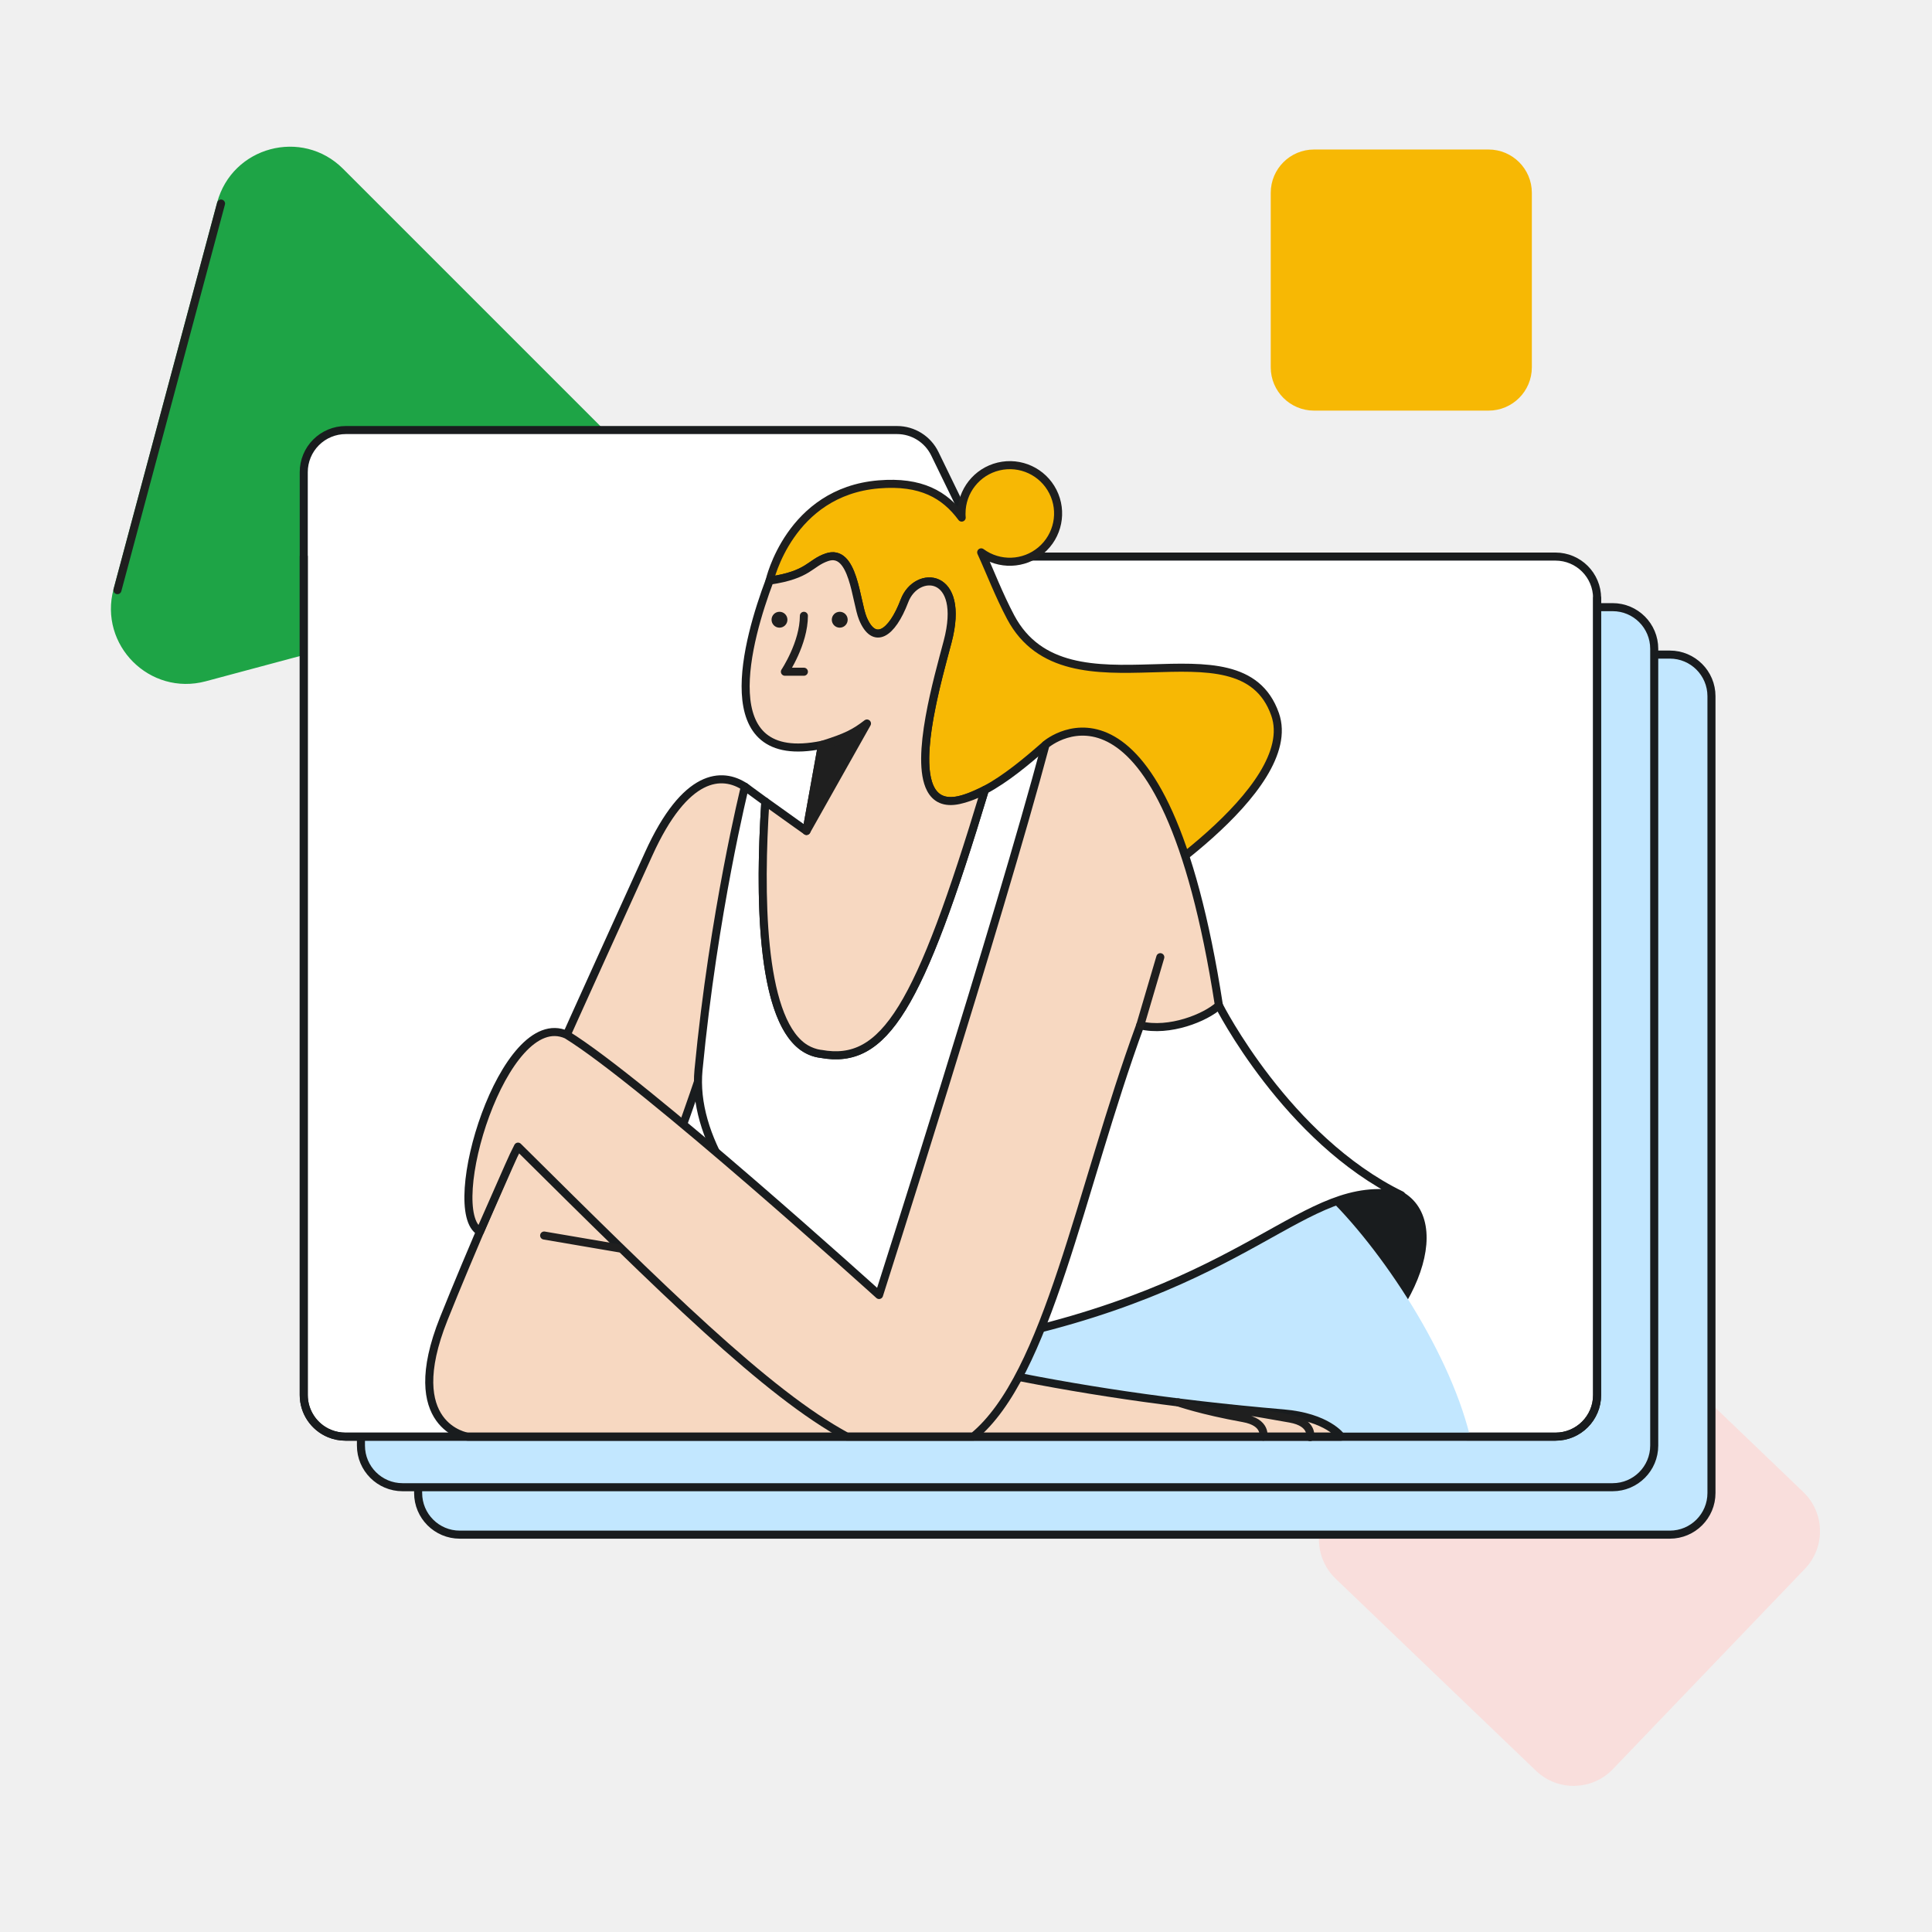
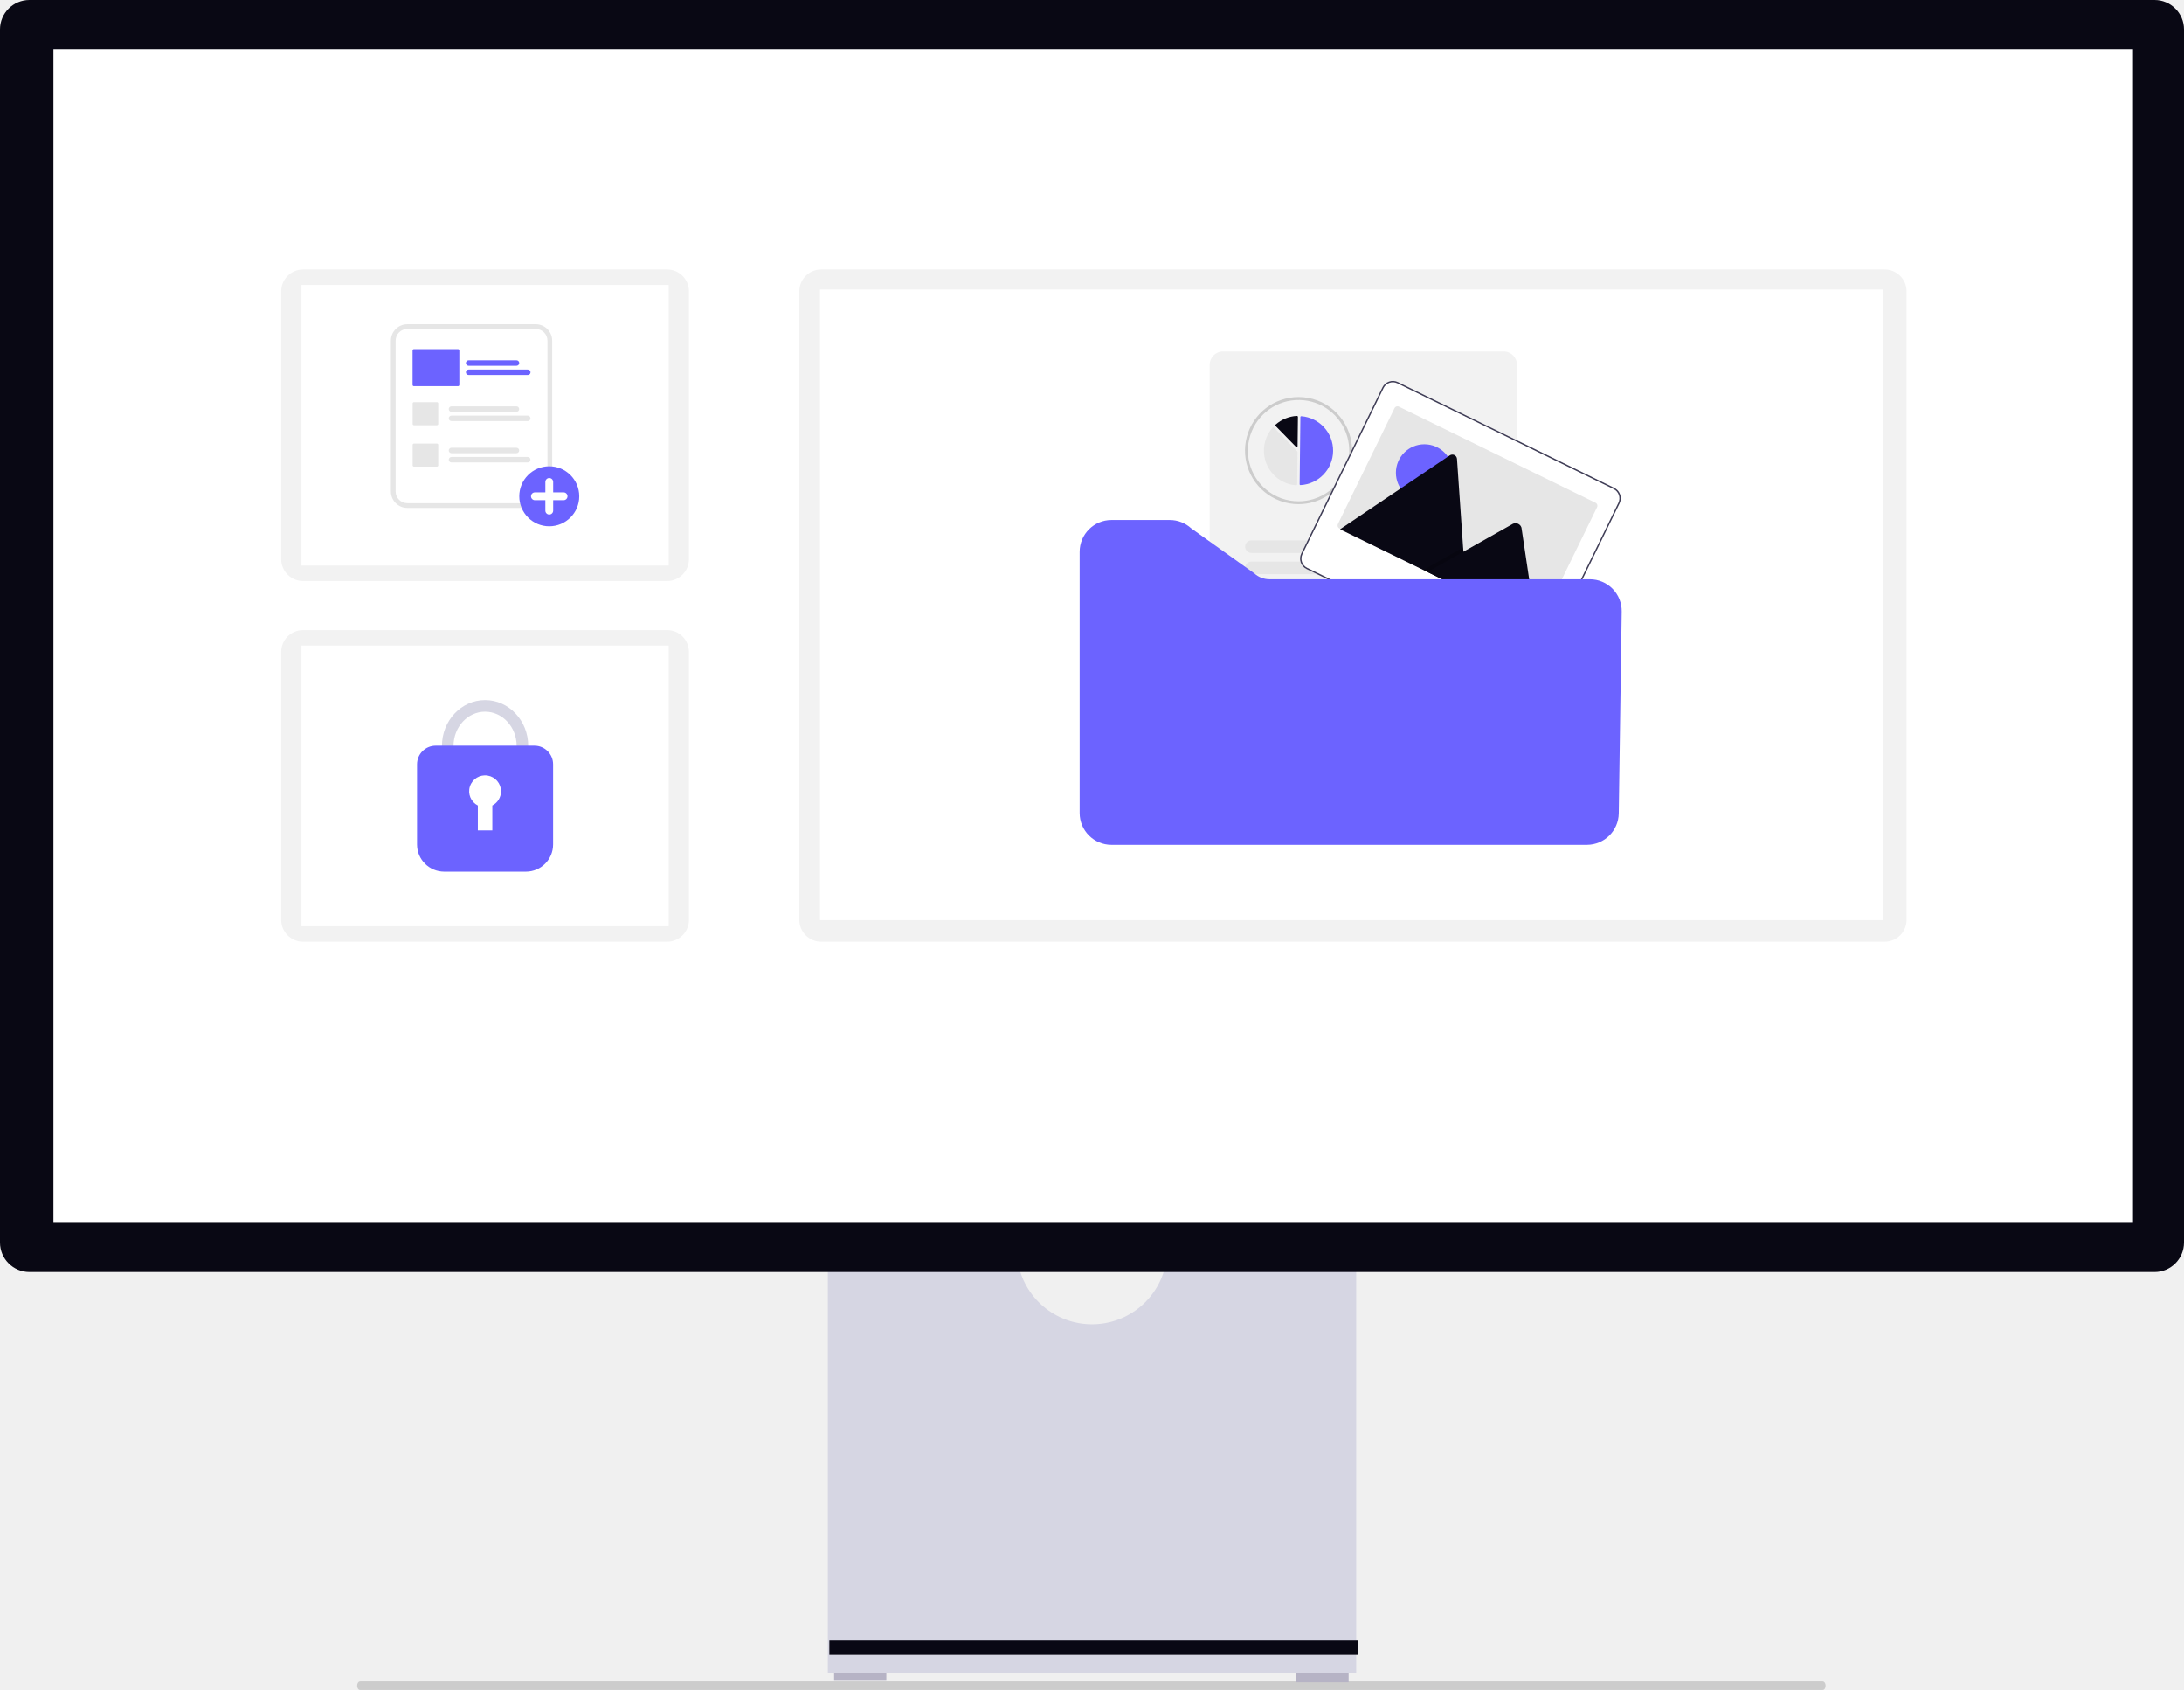
- <svg xmlns="http://www.w3.org/2000/svg" width="1080" height="1080" viewBox="0 0 1080 1080" fill="none">
-   <g clip-path="url(#a)" stroke-width="4.5" stroke-linecap="round" stroke-linejoin="round">
-     <path d="M1006.48 835.661L894.492 728.302c-11.211-10.747-29.012-10.371-39.759.84l-107.36 111.992c-10.747 11.211-10.371 29.012.84 39.759l111.993 107.36c11.211 10.747 29.011 10.371 39.759-.84L1007.32 875.42c10.75-11.211 10.38-29.011-.84-39.759z" fill="#F9DEDC" stroke="#F9DEDC" />
-     <path d="M114.42 378.67l216.11-57.91c29.61-7.93 39.52-44.94 17.85-66.61L190.17 95.94c-21.67-21.67-58.68-11.76-66.61 17.85L65.65 329.9c-7.93 29.61 19.16 56.7 48.77 48.77z" fill="#1EA446" stroke="#1EA446" />
-     <path d="M534.48 365.92l-27.95-57.5a23.525 23.525 0 0 0-21.14-13.23H257.24a23.5 23.5 0 0 0-23.5 23.5v515.92a23.268 23.268 0 0 0 23.28 23.27h676.44a23.27 23.27 0 0 0 23.26-23.27V389.19a23.269 23.269 0 0 0-23.27-23.27H534.48z" fill="#C2E7FF" stroke="#191C1E" />
-     <path d="M502.51 339.4l-28-57.5a23.525 23.525 0 0 0-21.14-13.23h-228.1a23.5 23.5 0 0 0-23.5 23.5v515.92a23.269 23.269 0 0 0 23.27 23.27h676.45a23.273 23.273 0 0 0 23.23-23.27V362.67a23.269 23.269 0 0 0-23.27-23.27H502.51z" fill="#C2E7FF" stroke="#191C1E" />
-     <path d="M550.53 311.13l-27.95-57.5a23.504 23.504 0 0 0-21.13-13.23H193.3a23.516 23.516 0 0 0-16.618 6.889 23.514 23.514 0 0 0-6.882 16.621v515.91a23.28 23.28 0 0 0 14.363 21.508 23.268 23.268 0 0 0 8.907 1.772h676.45a23.268 23.268 0 0 0 23.27-23.28V334.41a23.269 23.269 0 0 0-23.27-23.28H550.53z" fill="#fff" stroke="#191C1E" />
-     <path d="M784.47 726.36c-13.94-22-29.77-41.85-44.09-55.74 19.91-8.48 38.17-8.5 48 1.81 10.73 11.36 8.45 32.33-3.91 53.93z" fill="#191C1E" stroke="#191C1E" />
-     <path d="M712.78 399.31c-19.65-56-116 5.59-147.83-54.34-6.58-12.41-11.33-25-16.46-36.2a26.999 26.999 0 0 0 40.089-33.943 26.995 26.995 0 0 0-30.367-14.066 27 27 0 0 0-20.722 26.279c0 .77 0 1.54.1 2.29-9.45-12.77-22.68-20.54-46.42-18.56-49.83 4.15-60.95 53.83-60.95 53.83 22.15-3.27 22.29-9.72 32-13.06 15-5.15 16.15 24.55 20.13 34.19 6.18 15 16.12 9 23.29-9.9 6.67-17.55 34.45-16.22 24.07 23-7 26.55-27.34 95.61 6.26 88.46 15.35-3.26 37.55-23 53.82-10.49 27.11 20.89 39.24 65.45 39.24 65.45s98.56-60.72 83.75-102.94z" fill="#F7B804" stroke="#1F1F1F" />
-     <path d="M819.46 803.09H458.95v-89.57l276.37-47.63c31.18 27.87 72.03 87.95 84.14 137.2z" fill="#C2E7FF" stroke="#C2E7FF" />
-     <path d="M248.07 737.18c-24.16 60.42 13.28 65.92 13.28 65.92h488.37s-7.64-10.94-32.38-13c-253-21.49-361.6-92.54-361.6-92.54s95.1-233 60.65-257.75c-12.69-8.38-33.23-7.88-53.82 37.63-29.92 66.03-85.07 186.18-114.5 259.74z" fill="#F7D8C1" stroke="#191C1E" />
-     <path d="M783.33 668.12c-55.34-10.56-81.6 52.14-236 82.15-43.65 8.48-164-77.69-156.86-152.14 8.46-88.33 25.93-158.36 25.93-158.36l11.42 8.35c-3.68 57.16-2.85 137.25 31.15 141 35.61 6.52 54.85-25.83 91.58-147.51 11.79-6.32 22.9-15.6 33.93-25.23l96.9 145.63s37.74 74.81 101.95 106.11z" fill="#fff" stroke="#191C1E" />
-     <path d="M550.53 441.62c-36.73 121.68-56 154-91.58 147.51-.35 0-.69-.08-1-.14-.31-.06-.72-.12-1.07-.21l-.69-.16a22.634 22.634 0 0 1-7.46-3.52c-23.88-17.45-24.17-86.25-20.9-137 15.29 11 23 16.4 23 16.4l3.39-18.84 5.27-29.29c-62.34 12.77-41.46-59.44-29.28-91.8 22.16-3.26 22.3-9.72 32-13.06 15-5.14 16.15 24.56 20.12 34.19 6.19 15 16.13 9 23.3-9.89 6.67-17.56 34.45-16.23 24.07 23-5.35 20.24-18.43 65.18-9.46 82.24 2.79 5.31 7.73 7.92 15.71 6.22a53.432 53.432 0 0 0 14.58-5.65z" fill="#F7D8C1" stroke="#191C1E" />
-     <path d="M681.38 562.01c-7.45 6.86-27.67 15.07-44 11.12-33.84 92.47-51.51 195.55-93.28 229.93h-70.73c-44.52-24-103.34-82.26-183.8-162.08-4.2 8.32-2.43 4.92-21.25 47.45-21.12-11.56 13.23-125.94 48.48-110 42.82 26.31 174.6 145.48 174.6 145.48s66.7-208.7 93.06-307.53c1.59-1.59 66-54.16 96.92 145.63z" fill="#F7D8C1" stroke="#191C1E" />
-     <path d="M648.62 535.07l-11.22 38.09M346.23 697.84l-42.05-7.17" stroke="#1F1F1F" />
-     <path d="M469.42 348.62a2.19 2.19 0 1 0-.001-4.381 2.19 2.19 0 0 0 .001 4.381zM435.74 348.62a2.19 2.19 0 1 0-.001-4.381 2.19 2.19 0 0 0 .001 4.381zM459.49 416.39c13.58-4.22 18.25-6.64 25.15-11.95l-33.81 60.08 8.66-48.13z" fill="#1F1F1F" stroke="#1F1F1F" />
-     <path d="M706.18 803.1s2-8-11.12-10.36c-23.57-4.24-36.49-8.82-36.49-8.82M732.34 803.36s2-8-11.11-10.35c-23.57-4.24-32.78-5.45-32.78-5.45M449.38 344.24c0 15.34-10.61 31.26-10.61 31.26h10.61M123.56 113.79L65.65 329.9" stroke="#1F1F1F" />
-     <path d="M832.1 85.83h-97.54c-12.128 0-21.96 9.832-21.96 21.96v97.54c0 12.128 9.832 21.96 21.96 21.96h97.54c12.128 0 21.96-9.832 21.96-21.96v-97.54c0-12.128-9.832-21.96-21.96-21.96z" fill="#F7B804" stroke="#F7B804" />
-     <path d="M169.8 311.13v468.69a23.28 23.28 0 0 0 14.363 21.508 23.268 23.268 0 0 0 8.907 1.772h676.45a23.268 23.268 0 0 0 23.27-23.28V334.41" stroke="#191C1E" />
+ <svg xmlns="http://www.w3.org/2000/svg" width="799.031" height="618.112" viewBox="0 0 799.031 618.112" role="img" artist="Katerina Limpitsouni" source="https://undraw.co/">
+   <g id="Group_301" data-name="Group 301" transform="translate(-560 -231.001)">
+     <path id="Path_782-729" data-name="Path 782" d="M15.18,488.763c0,.872.478,1.573,1.073,1.573h535.1c.6,0,1.073-.7,1.073-1.573s-.478-1.573-1.073-1.573H16.253C15.658,487.191,15.18,487.891,15.18,488.763Z" transform="translate(675.48 358.777)" fill="#ccc" />
+     <rect id="Rectangle_253" data-name="Rectangle 253" width="19.105" height="3.371" transform="translate(865.162 842.355)" fill="#b6b3c5" />
+     <rect id="Rectangle_254" data-name="Rectangle 254" width="19.105" height="3.371" transform="translate(1034.295 842.916)" fill="#b6b3c5" />
+     <path id="Path_783-730" data-name="Path 783" d="M352.955,370.945a27.529,27.529,0,0,1-54.321,0H229.146V521.536h193.3V370.945H352.955Z" transform="translate(633.721 321.379)" fill="#d6d6e3" />
+     <rect id="Rectangle_255" data-name="Rectangle 255" width="193.296" height="5.242" transform="translate(863.43 830.984)" fill="#090814" />
+     <path id="Path_784-731" data-name="Path 784" d="M788.255,487.17H10.776A10.788,10.788,0,0,1,0,476.394V32.688A10.788,10.788,0,0,1,10.776,21.911H788.255a10.789,10.789,0,0,1,10.776,10.776V476.394a10.789,10.789,0,0,1-10.776,10.776Z" transform="translate(560 209.09)" fill="#090814" />
+     <rect id="Rectangle_256" data-name="Rectangle 256" width="760.822" height="429.297" transform="translate(579.547 248.98)" fill="#fff" />
+     <rect id="Rectangle_778" data-name="Rectangle 778" width="405.085" height="245.866" rx="8" transform="translate(852.439 329.557)" fill="#f2f2f2" />
+     <rect id="Rectangle_779" data-name="Rectangle 779" width="388.981" height="230.626" transform="translate(860 336.898)" fill="#fff" />
+     <rect id="Rectangle_774" data-name="Rectangle 774" width="149.174" height="113.965" rx="8" transform="translate(662.881 329.557)" fill="#f2f2f2" />
+     <rect id="Rectangle_775" data-name="Rectangle 775" width="134.349" height="102.639" transform="translate(670.293 335.221)" fill="#fff" />
+     <rect id="Rectangle_776" data-name="Rectangle 776" width="149.174" height="113.965" rx="8" transform="translate(662.881 461.457)" fill="#f2f2f2" />
+     <rect id="Rectangle_777" data-name="Rectangle 777" width="134.349" height="102.639" transform="translate(670.293 467.121)" fill="#fff" />
+     <g id="Group_299" data-name="Group 299" transform="translate(20616.807 -22581.398)">
+       <path id="Path_5157-732" data-name="Path 5157" d="M492.191,209.052H445.2a6.016,6.016,0,0,0-6.009,6.009v55.174a6.016,6.016,0,0,0,6.009,6.009h46.989a6.016,6.016,0,0,0,6.009-6.009V215.061A6.016,6.016,0,0,0,492.191,209.052Z" transform="translate(-20352.984 22721.934)" fill="#e6e6e6" />
+       <path id="Path_5158-733" data-name="Path 5158" d="M504.315,222.906H457.326a4.284,4.284,0,0,0-4.279,4.279v55.174a4.284,4.284,0,0,0,4.279,4.279h46.989a4.284,4.284,0,0,0,4.279-4.279V227.185A4.284,4.284,0,0,0,504.315,222.906Z" transform="translate(-20365.107 22709.809)" fill="#fff" />
+       <circle id="Ellipse_883" data-name="Ellipse 883" cx="10.969" cy="10.969" r="10.969" transform="translate(-19866.826 22982.953)" fill="#6c63ff" />
+       <path id="Path_5159-734" data-name="Path 5159" d="M861.621,664.862h-3.815v-3.815a1.431,1.431,0,0,0-2.862,0v3.815h-3.815a1.431,1.431,0,0,0,0,2.862h3.815v3.815a1.431,1.431,0,0,0,2.862,0v-3.815h3.815a1.431,1.431,0,0,0,0-2.862Z" transform="translate(-20712.232 22327.629)" fill="#fff" />
+       <path id="Path_5160-735" data-name="Path 5160" d="M633.447,451.689H609.686a1,1,0,1,1,0-2h23.762a1,1,0,1,1,0,2Z" transform="translate(-20501.313 22511.344)" fill="#e6e6e6" />
+       <path id="Path_5161-736" data-name="Path 5161" d="M637.575,478.736h-27.89a1,1,0,1,1,0-2h27.89a1,1,0,0,1,0,2Z" transform="translate(-20501.313 22487.674)" fill="#e6e6e6" />
+       <path id="Path_5162-737" data-name="Path 5162" d="M633.447,572.9H609.685a1,1,0,1,1,0-2h23.762a1,1,0,1,1,0,2Z" transform="translate(-20501.313 22405.266)" fill="#e6e6e6" />
+       <path id="Path_5163-738" data-name="Path 5163" d="M637.575,599.95h-27.89a1,1,0,1,1,0-2h27.89a1,1,0,1,1,0,2Z" transform="translate(-20501.313 22381.596)" fill="#e6e6e6" />
+       <path id="Path_5164-739" data-name="Path 5164" d="M511.77,445.854h-8.409a.48.48,0,0,1-.48-.48v-7.485a.48.48,0,0,1,.48-.48h8.409a.48.48,0,0,1,.48.48v7.485A.48.48,0,0,1,511.77,445.854Z" transform="translate(-20408.721 22522.09)" fill="#e6e6e6" />
+       <path id="Path_5165-740" data-name="Path 5165" d="M511.77,567.067h-8.409a.48.48,0,0,1-.48-.48V559.1a.48.48,0,0,1,.48-.48h8.409a.48.48,0,0,1,.48.48v7.485A.48.48,0,0,1,511.77,567.067Z" transform="translate(-20408.721 22416.01)" fill="#e6e6e6" />
+       <path id="Path_5166-741" data-name="Path 5166" d="M677.415,316.754H659.9a1,1,0,1,1,0-2h17.519a1,1,0,1,1,0,2Z" transform="translate(-20545.256 22629.43)" fill="#6c63ff" />
+       <path id="Path_5167-742" data-name="Path 5167" d="M681.543,343.8H659.9a1,1,0,0,1,0-2h21.646a1,1,0,0,1,0,2Z" transform="translate(-20545.256 22605.76)" fill="#6c63ff" />
+       <path id="Path_5168-743" data-name="Path 5168" d="M519.3,295.539H503.15a.48.48,0,0,1-.48-.48v-12.6a.48.48,0,0,1,.48-.48H519.3a.48.48,0,0,1,.48.48v12.6a.48.48,0,0,1-.48.48Z" transform="translate(-20408.535 22658.115)" fill="#6c63ff" />
+     </g>
+     <g id="Group_300" data-name="Group 300" transform="translate(21087 -22304.855)">
+       <path id="Path_5172-744" data-name="Path 5172" d="M453.631,374.879H350.963A4.881,4.881,0,0,1,346.088,370V230.628a4.881,4.881,0,0,1,4.875-4.875H453.631a4.881,4.881,0,0,1,4.875,4.875V370A4.881,4.881,0,0,1,453.631,374.879Z" transform="translate(-20430.518 22438.643)" fill="#f2f2f2" />
+       <path id="Path_5174-745" data-name="Path 5174" d="M442.455,381.679a1.275,1.275,0,0,0-.627.22,18.736,18.736,0,0,0,2.81-.39Z" transform="translate(-20492.504 22337.795)" fill="#2f2e41" />
+       <path id="Path_5175-746" data-name="Path 5175" d="M402.336,273.083a19.589,19.589,0,0,0-9.772,36.565,19.262,19.262,0,0,0,3.113,1.449l.183.063a19.48,19.48,0,0,0,6.476,1.1c.427,0,.853-.014,1.273-.046a19.272,19.272,0,0,0,2.887-.4c.532-.116,1.054-.254,1.548-.405.12-.035.233-.07.356-.109a19.591,19.591,0,0,0-6.064-38.219ZM413.7,307.346a18.574,18.574,0,0,1-5.623,2.965l-.335.106c-.469.145-.962.271-1.47.381a18.063,18.063,0,0,1-2.732.381c-.4.028-.8.042-1.206.042a18.523,18.523,0,0,1-6.131-1.04l-.173-.06a18.061,18.061,0,0,1-3.088-1.452,18.535,18.535,0,1,1,20.757-1.322Z" transform="translate(-20454.254 22407.998)" fill="#ccc" />
+       <path id="Path_5178-747" data-name="Path 5178" d="M537.188,319.991H508.137a2.3,2.3,0,0,1,0-4.6h29.051a2.3,2.3,0,1,1,0,4.6Z" transform="translate(-20533.949 22380.602)" fill="#e6e6e6" />
+       <path id="Path_5179-748" data-name="Path 5179" d="M546.668,341.994H508.137a2.3,2.3,0,1,1,0-4.6h38.532a2.3,2.3,0,0,1,0,4.6Z" transform="translate(-20533.949 22366.355)" fill="#e6e6e6" />
+       <path id="Path_5180-749" data-name="Path 5180" d="M457.537,426.383H385.182a2.3,2.3,0,1,1,0-4.6h72.355a2.3,2.3,0,1,1,0,4.6Z" transform="translate(-20454.342 22311.719)" fill="#e6e6e6" />
+       <path id="Path_5181-750" data-name="Path 5181" d="M467.017,448.386H385.182a2.3,2.3,0,0,1,0-4.6h81.836a2.3,2.3,0,0,1,0,4.6Z" transform="translate(-20454.342 22297.471)" fill="#e6e6e6" />
+       <path id="Path_5186-751" data-name="Path 5186" d="M557.181,299.765a4.277,4.277,0,0,0-2.368-4.3l-79.124-38.672a4.266,4.266,0,0,0-5.706,1.957v0L440.3,319.471a4.273,4.273,0,0,0,1.96,5.708l79.124,38.672a4.273,4.273,0,0,0,5.708-1.96l29.677-60.719A4.237,4.237,0,0,0,557.181,299.765Z" transform="translate(-20491.238 22418.824)" fill="#fff" />
+       <path id="Path_5187-752" data-name="Path 5187" d="M557.181,299.765a4.277,4.277,0,0,0-2.368-4.3l-79.124-38.672a4.266,4.266,0,0,0-5.706,1.957v0L440.3,319.471a4.273,4.273,0,0,0,1.96,5.708l79.124,38.672a4.273,4.273,0,0,0,5.708-1.96l29.677-60.719A4.237,4.237,0,0,0,557.181,299.765ZM526.645,361.67a3.77,3.77,0,0,1-5.036,1.729l-79.124-38.672a3.77,3.77,0,0,1-1.729-5.036l29.676-60.719a3.77,3.77,0,0,1,5.036-1.729l79.124,38.672a3.77,3.77,0,0,1,1.729,5.036Z" transform="translate(-20491.238 22418.824)" fill="#3f3d56" />
+       <path id="Path_5188-753" data-name="Path 5188" d="M573.762,319.572l-20.722,42.4a1.188,1.188,0,0,1-1.588.546h0l-71.974-35.178a1,1,0,0,1-.147-.087,1.187,1.187,0,0,1-.4-1.5l20.722-42.4a1.188,1.188,0,0,1,1.588-.546h0l71.974,35.178a1.188,1.188,0,0,1,.546,1.588h0Z" transform="translate(-20516.453 22401.781)" fill="#e6e6e6" />
+       <circle id="Ellipse_885" data-name="Ellipse 885" cx="10.423" cy="10.423" r="10.423" transform="translate(-20016.301 22698.352)" fill="#6c63ff" />
+       <path id="Path_5189-754" data-name="Path 5189" d="M527.525,382.638l-45.94-22.453a1.044,1.044,0,0,1-.165-.1l40.122-27.016a1.693,1.693,0,0,1,2.648,1.294l2.238,32.383.108,1.55Z" transform="translate(-20518.141 22369.352)" fill="#090814" />
+       <path id="Path_5190-755" data-name="Path 5190" d="M372.243,301.678l-15.685-7.666,13.166-7.421.948-.534.474-.268.108,1.55Z" transform="translate(-20362.857 22450.311)" opacity="0.2" style="isolation: isolate" />
+       <path id="Path_5191-756" data-name="Path 5191" d="M611.783,441.206l-39.734-19.42,13.166-7.421.948-.535,17.157-9.671a2.26,2.26,0,0,1,3.1,1.293,2.026,2.026,0,0,1,.056.251Z" transform="translate(-20576.818 22323.283)" fill="#090814" />
+       <path id="Path_5201-757" data-name="Path 5201" d="M396.749,519.447H222.785a11.647,11.647,0,0,1-11.634-11.634V412.276a11.647,11.647,0,0,1,11.634-11.634h21.329a11.608,11.608,0,0,1,7.825,3.025l23.13,16.517a8.173,8.173,0,0,0,5.52,2.14H397.83a11.634,11.634,0,0,1,11.633,11.8l-1.08,73.856A11.683,11.683,0,0,1,396.749,519.447Z" transform="translate(-20343.152 22325.408)" fill="#6c63ff" />
+       <path id="Path_5202-758" data-name="Path 5202" d="M692.875,251.407h.019a12.628,12.628,0,0,0,.282-25.2.289.289,0,0,0-.311.284l-.276,24.628a.289.289,0,0,0,.286.292Z" transform="translate(-20744.109 22461.883)" fill="#6c63ff" />
+       <path id="Path_5203-759" data-name="Path 5203" d="M660.012,237.433a.372.372,0,0,1,.261.111l8.478,8.671a.367.367,0,0,1,.106.263l-.132,11.784a.366.366,0,0,1-.12.268.372.372,0,0,1-.28.1,12.71,12.71,0,0,1-8.6-21.069.372.372,0,0,1,.269-.126Z" transform="translate(-20721.148 22454.725)" fill="#e6e6e6" />
+       <path id="Path_5204-760" data-name="Path 5204" d="M675.977,225.927a.373.373,0,0,1,.254.1.367.367,0,0,1,.114.271l-.119,10.633a.37.37,0,0,1-.635.255l-7.4-7.566a.371.371,0,0,1,.02-.537,12.737,12.737,0,0,1,7.742-3.158Z" transform="translate(-20728.494 22462.059)" fill="#090814" />
+     </g>
+     <path id="Path_5214-761" data-name="Path 5214" d="M531.077,446.528c-8.7,0-15.785-7.522-15.785-16.768s7.081-16.768,15.785-16.768,15.785,7.522,15.785,16.768S539.781,446.528,531.077,446.528Zm0-29.3c-6.368,0-11.548,5.621-11.548,12.531s5.18,12.531,11.548,12.531,11.548-5.622,11.548-12.531S537.444,417.229,531.077,417.229Z" transform="translate(206.393 74.07)" fill="#d6d6e3" />
+     <path id="Path_5215-762" data-name="Path 5215" d="M536.34,493.492h-29.9a9.955,9.955,0,0,1-9.944-9.943V454.224a6.816,6.816,0,0,1,6.808-6.808h36.168a6.815,6.815,0,0,1,6.808,6.808v29.324A9.955,9.955,0,0,1,536.34,493.492Z" transform="translate(216.076 56.328)" fill="#6c63ff" />
+     <path id="Path_5216-763" data-name="Path 5216" d="M547.493,475.639a5.826,5.826,0,1,0-8.474,5.185v9.115h5.3v-9.115A5.821,5.821,0,0,0,547.493,475.639Z" transform="translate(195.801 44.787)" fill="#fff" />
  </g>
-   <defs>
-     <clipPath id="a">
-       <path fill="#fff" transform="translate(62 82)" d="M0 0h955.35v916.32H0z" />
-     </clipPath>
-   </defs>
</svg>
